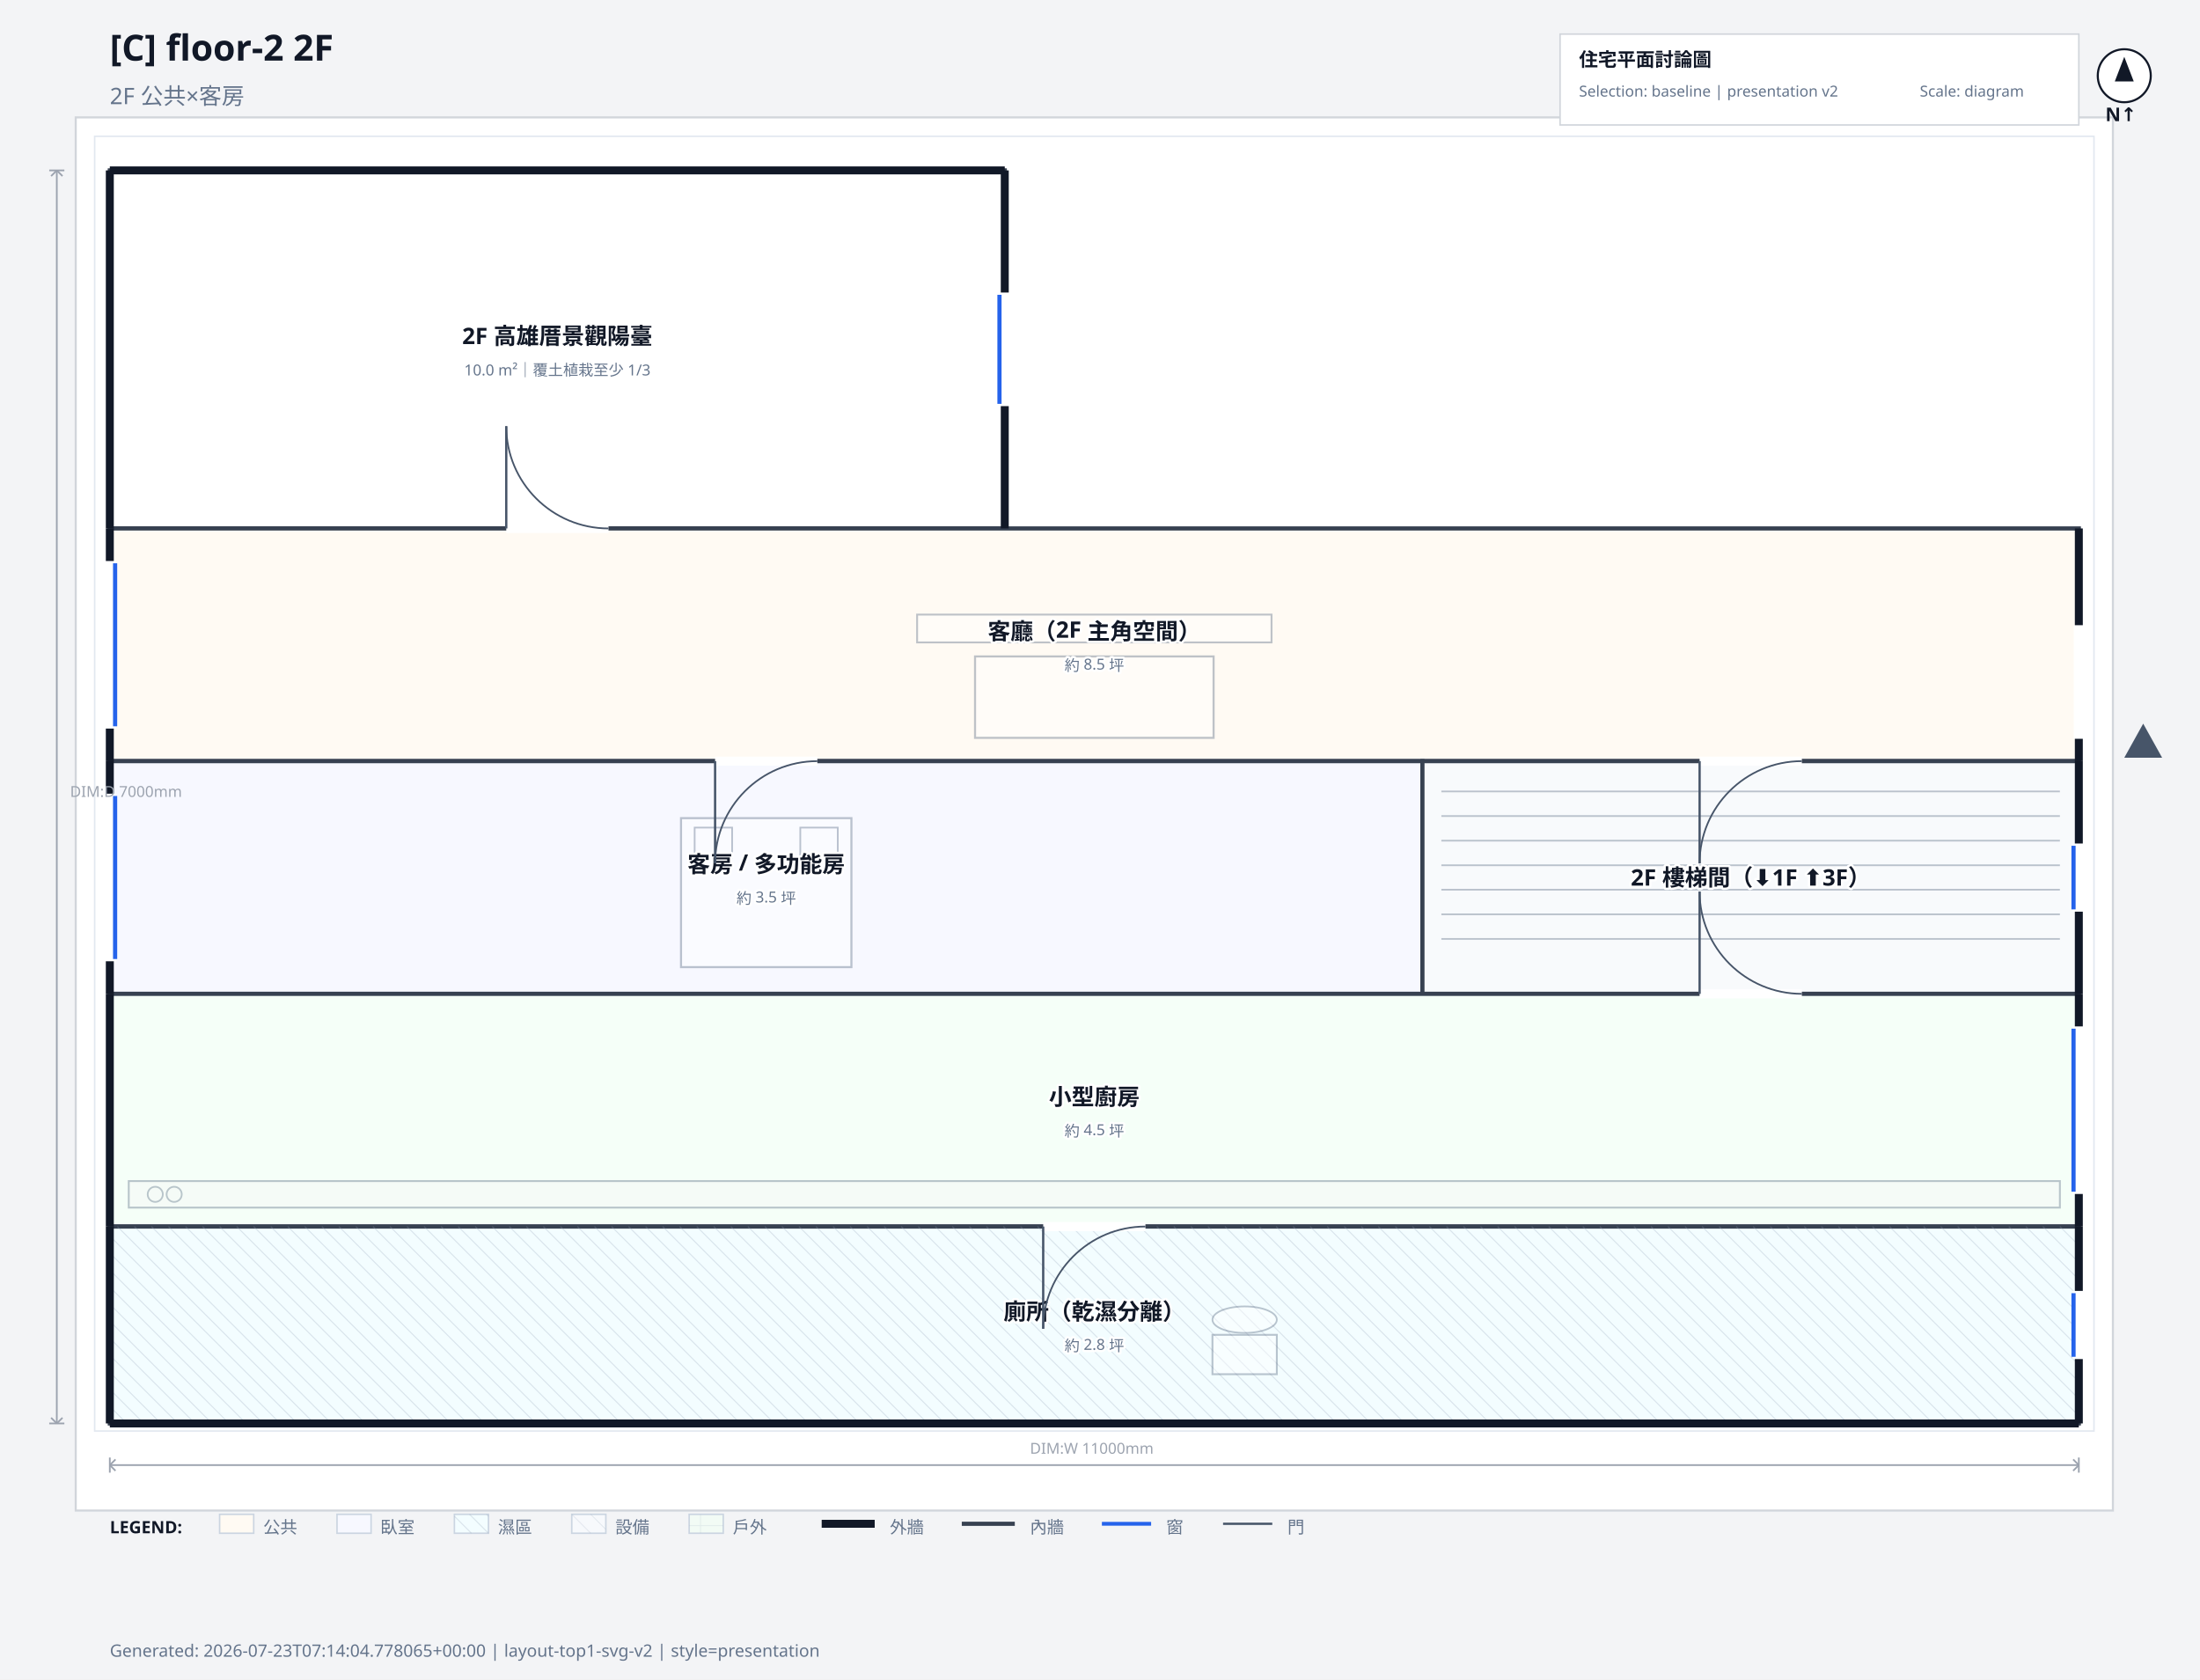
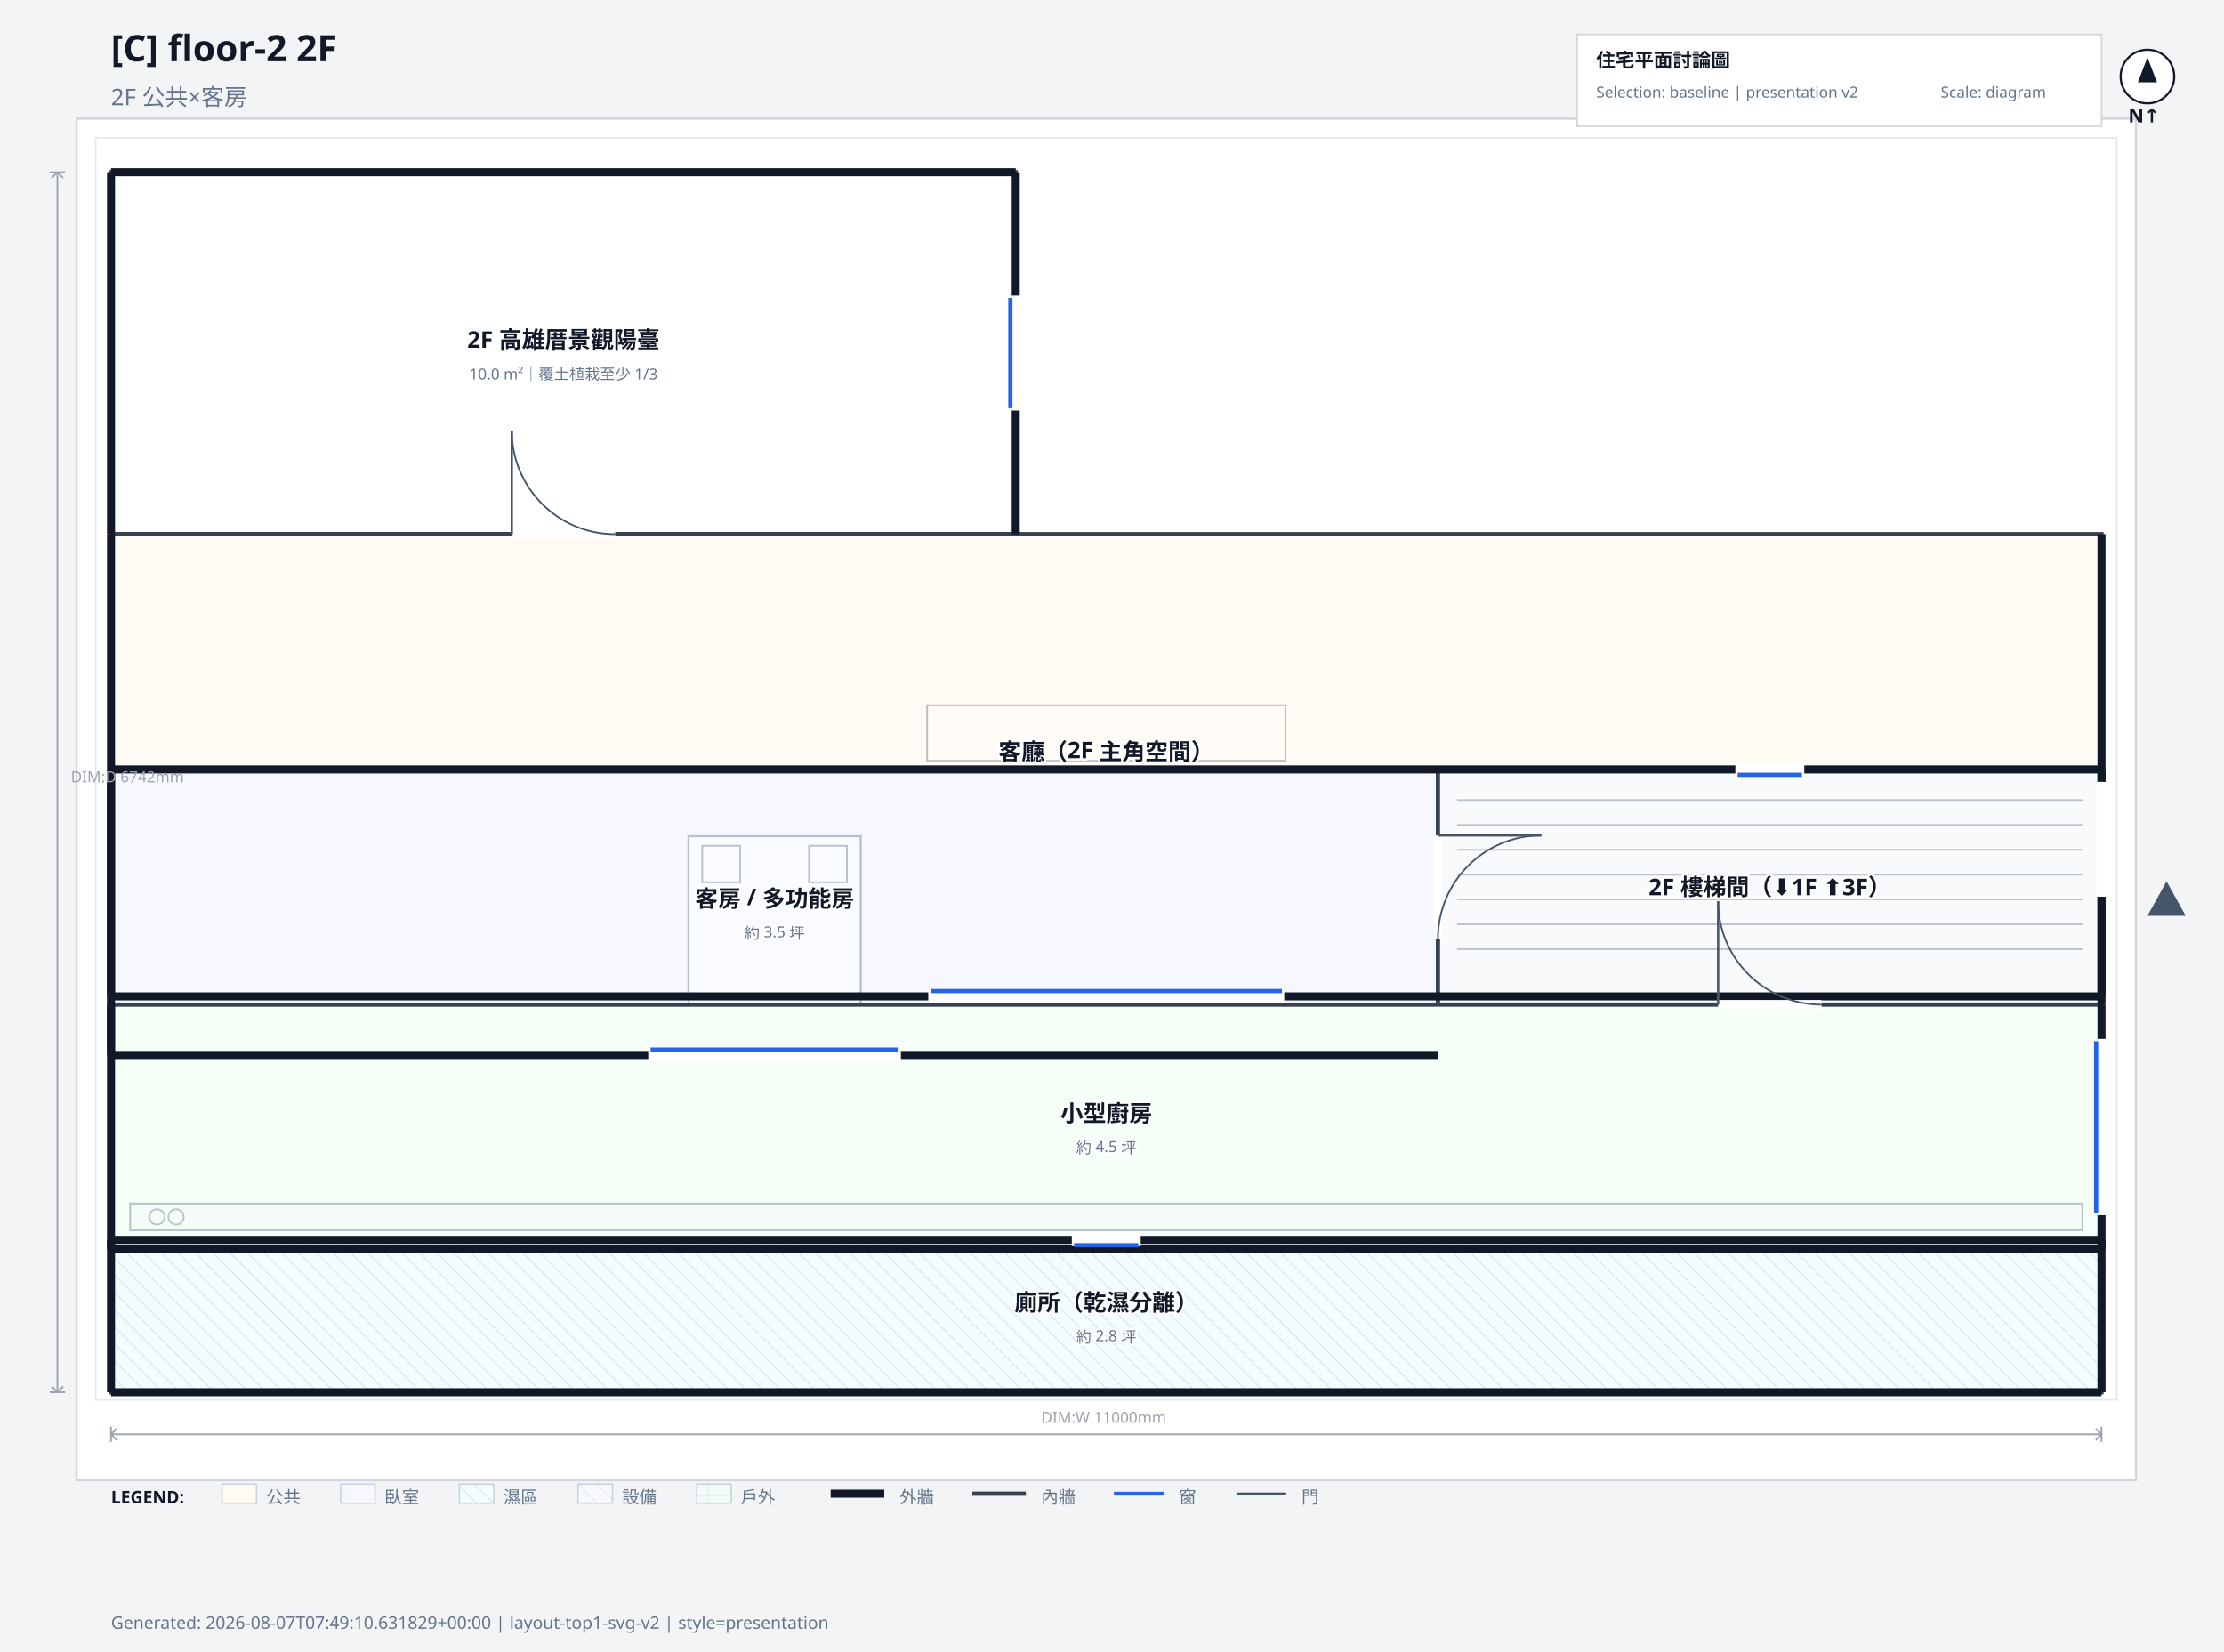
- <svg xmlns="http://www.w3.org/2000/svg" width="1162" height="887" viewBox="0 0 1162 887" role="img" aria-label="C floor-2">
-   <rect x="0" y="0" width="1162" height="887" fill="#f3f4f6" />
-   <rect x="40.0" y="62.0" width="1076.0" height="735.8" fill="#ffffff" stroke="#d1d5db" stroke-width="1.1" />
-   <rect x="50.0" y="72.0" width="1056.0" height="683.8" fill="none" stroke="#e2e8f0" stroke-width="0.8" />
+ <svg xmlns="http://www.w3.org/2000/svg" width="1162" height="863" viewBox="0 0 1162 863" role="img" aria-label="C floor-2">
+   <rect x="0" y="0" width="1162" height="863" fill="#f3f4f6" />
+   <rect x="40.0" y="62.0" width="1076.0" height="711.4" fill="#ffffff" stroke="#d1d5db" stroke-width="1.1" />
+   <rect x="50.0" y="72.0" width="1056.0" height="659.4" fill="none" stroke="#e2e8f0" stroke-width="0.8" />
  <text x="58.0" y="32.0" fill="#111827" font-size="19" font-family="Segoe UI, Microsoft JhengHei, sans-serif" font-weight="700">[C] floor-2 2F</text>
  <text x="58.0" y="55.0" fill="#64748b" font-size="12" font-family="Segoe UI, Microsoft JhengHei, sans-serif" font-weight="500">2F 公共×客房</text>
  <rect x="824.0" y="18.0" width="274.0" height="48" fill="#ffffff" stroke="#d1d5db" stroke-width="0.8" />
  <text x="834.0" y="35.0" fill="#111827" font-size="10" font-family="Segoe UI, Microsoft JhengHei, sans-serif" font-weight="700">住宅平面討論圖</text>
  <text x="834.0" y="51.0" fill="#64748b" font-size="8" font-family="Segoe UI, Microsoft JhengHei, sans-serif" font-weight="500">Selection: baseline | presentation v2</text>
  <text x="1014.0" y="51.0" fill="#64748b" font-size="8" font-family="Segoe UI, Microsoft JhengHei, sans-serif" font-weight="500">Scale: diagram</text>
  <rect x="58.0" y="90.0" width="472.7" height="189.1" fill="#ffffff" stroke="#374151" stroke-width="2.2" />
  <g opacity="0.42">
</g>
  <text x="294.4" y="177.5" fill="#111827" font-size="12" font-family="Segoe UI, Microsoft JhengHei, sans-serif" font-weight="700" text-anchor="middle" dominant-baseline="middle" paint-order="stroke" stroke="#ffffff" stroke-width="2.4" stroke-linejoin="round">2F 高雄厝景觀陽臺</text>
  <text x="294.4" y="195.5" fill="#64748b" font-size="8" font-family="Segoe UI, Microsoft JhengHei, sans-serif" font-weight="500" text-anchor="middle" dominant-baseline="middle" paint-order="stroke" stroke="#ffffff" stroke-width="2.4" stroke-linejoin="round">10.0 m²｜覆土植栽至少 1/3</text>
-   <rect x="58.0" y="279.1" width="1040.0" height="122.9" fill="#fffaf3" stroke="#374151" stroke-width="2.2" />
+   <rect x="58.0" y="279.1" width="1040.0" height="241.5" fill="#fffaf3" stroke="#374151" stroke-width="2.2" />
  <g opacity="0.42">
-     <rect x="515.0" y="346.7" width="126.0" height="43.0" fill="#ffffff" stroke="#64748b" stroke-width="1.1" />
-     <rect x="484.4" y="324.6" width="187.2" height="14.7" fill="#ffffff" stroke="#64748b" stroke-width="1.0" />
+     <rect x="515.0" y="411.9" width="126.0" height="54.0" fill="#ffffff" stroke="#64748b" stroke-width="1.1" />
+     <rect x="484.4" y="368.5" width="187.2" height="29.0" fill="#ffffff" stroke="#64748b" stroke-width="1.0" />
  </g>
-   <text x="578.0" y="333.5" fill="#111827" font-size="12" font-family="Segoe UI, Microsoft JhengHei, sans-serif" font-weight="700" text-anchor="middle" dominant-baseline="middle" paint-order="stroke" stroke="#ffffff" stroke-width="2.4" stroke-linejoin="round">客廳（2F 主角空間）</text>
-   <text x="578.0" y="351.5" fill="#64748b" font-size="8" font-family="Segoe UI, Microsoft JhengHei, sans-serif" font-weight="500" text-anchor="middle" dominant-baseline="middle" paint-order="stroke" stroke="#ffffff" stroke-width="2.4" stroke-linejoin="round">約 8.5 坪</text>
-   <rect x="58.0" y="402.0" width="693.3" height="122.9" fill="#f7f8ff" stroke="#374151" stroke-width="2.2" />
+   <text x="578.0" y="392.8" fill="#111827" font-size="12" font-family="Segoe UI, Microsoft JhengHei, sans-serif" font-weight="700" text-anchor="middle" dominant-baseline="middle" paint-order="stroke" stroke="#ffffff" stroke-width="2.4" stroke-linejoin="round">客廳（2F 主角空間）</text>
+   <text x="578.0" y="410.8" fill="#64748b" font-size="8" font-family="Segoe UI, Microsoft JhengHei, sans-serif" font-weight="500" text-anchor="middle" dominant-baseline="middle" paint-order="stroke" stroke="#ffffff" stroke-width="2.4" stroke-linejoin="round">約 8.5 坪</text>
+   <rect x="58.0" y="402.0" width="693.3" height="149.2" fill="#f7f8ff" stroke="#374151" stroke-width="2.2" />
  <g opacity="0.42">
-     <rect x="359.7" y="432.1" width="90.0" height="78.7" fill="#ffffff" stroke="#64748b" stroke-width="1.1" />
-     <rect x="366.9" y="437.1" width="19.8" height="15.7" fill="#ffffff" stroke="#64748b" stroke-width="0.9" />
-     <rect x="422.7" y="437.1" width="19.8" height="15.7" fill="#ffffff" stroke="#64748b" stroke-width="0.9" />
+     <rect x="359.7" y="436.9" width="90.0" height="95.5" fill="#ffffff" stroke="#64748b" stroke-width="1.1" />
+     <rect x="366.9" y="441.9" width="19.8" height="19.1" fill="#ffffff" stroke="#64748b" stroke-width="0.9" />
+     <rect x="422.7" y="441.9" width="19.8" height="19.1" fill="#ffffff" stroke="#64748b" stroke-width="0.9" />
  </g>
-   <text x="404.7" y="456.5" fill="#111827" font-size="12" font-family="Segoe UI, Microsoft JhengHei, sans-serif" font-weight="700" text-anchor="middle" dominant-baseline="middle" paint-order="stroke" stroke="#ffffff" stroke-width="2.4" stroke-linejoin="round">客房 / 多功能房</text>
-   <text x="404.7" y="474.5" fill="#64748b" font-size="8" font-family="Segoe UI, Microsoft JhengHei, sans-serif" font-weight="500" text-anchor="middle" dominant-baseline="middle" paint-order="stroke" stroke="#ffffff" stroke-width="2.4" stroke-linejoin="round">約 3.5 坪</text>
+   <text x="404.7" y="469.6" fill="#111827" font-size="12" font-family="Segoe UI, Microsoft JhengHei, sans-serif" font-weight="700" text-anchor="middle" dominant-baseline="middle" paint-order="stroke" stroke="#ffffff" stroke-width="2.4" stroke-linejoin="round">客房 / 多功能房</text>
+   <text x="404.7" y="487.6" fill="#64748b" font-size="8" font-family="Segoe UI, Microsoft JhengHei, sans-serif" font-weight="500" text-anchor="middle" dominant-baseline="middle" paint-order="stroke" stroke="#ffffff" stroke-width="2.4" stroke-linejoin="round">約 3.5 坪</text>
  <rect x="751.3" y="402.0" width="346.7" height="122.9" fill="#f8fafc" stroke="#374151" stroke-width="2.2" />
  <g opacity="0.42">
    <line x1="761.3" y1="418.0" x2="1088.0" y2="418.0" stroke="#64748b" stroke-width="0.9" />
    <line x1="761.3" y1="431.0" x2="1088.0" y2="431.0" stroke="#64748b" stroke-width="0.9" />
    <line x1="761.3" y1="444.0" x2="1088.0" y2="444.0" stroke="#64748b" stroke-width="0.9" />
    <line x1="761.3" y1="457.0" x2="1088.0" y2="457.0" stroke="#64748b" stroke-width="0.9" />
    <line x1="761.3" y1="469.9" x2="1088.0" y2="469.9" stroke="#64748b" stroke-width="0.9" />
    <line x1="761.3" y1="482.9" x2="1088.0" y2="482.9" stroke="#64748b" stroke-width="0.9" />
    <line x1="761.3" y1="495.9" x2="1088.0" y2="495.9" stroke="#64748b" stroke-width="0.9" />
  </g>
  <text x="924.7" y="463.5" fill="#111827" font-size="12" font-family="Segoe UI, Microsoft JhengHei, sans-serif" font-weight="700" text-anchor="middle" dominant-baseline="middle" paint-order="stroke" stroke="#ffffff" stroke-width="2.4" stroke-linejoin="round">2F 樓梯間（⬇️1F ⬆️3F）</text>
-   <rect x="58.0" y="524.9" width="1040.0" height="122.9" fill="#f5fff8" stroke="#374151" stroke-width="2.2" />
+   <rect x="58.0" y="524.9" width="1040.0" height="127.9" fill="#f5fff8" stroke="#374151" stroke-width="2.2" />
  <g opacity="0.42">
-     <rect x="68.0" y="623.8" width="1020.0" height="14.0" fill="#f6f6f6" stroke="#64748b" stroke-width="1.0" />
-     <circle cx="82.0" cy="630.8" r="4" fill="none" stroke="#64748b" stroke-width="0.9" />
-     <circle cx="92.0" cy="630.8" r="4" fill="none" stroke="#64748b" stroke-width="0.9" />
+     <rect x="68.0" y="628.8" width="1020.0" height="14.0" fill="#f6f6f6" stroke="#64748b" stroke-width="1.0" />
+     <circle cx="82.0" cy="635.8" r="4" fill="none" stroke="#64748b" stroke-width="0.9" />
+     <circle cx="92.0" cy="635.8" r="4" fill="none" stroke="#64748b" stroke-width="0.9" />
  </g>
-   <text x="578.0" y="579.4" fill="#111827" font-size="12" font-family="Segoe UI, Microsoft JhengHei, sans-serif" font-weight="700" text-anchor="middle" dominant-baseline="middle" paint-order="stroke" stroke="#ffffff" stroke-width="2.4" stroke-linejoin="round">小型廚房</text>
-   <text x="578.0" y="597.4" fill="#64748b" font-size="8" font-family="Segoe UI, Microsoft JhengHei, sans-serif" font-weight="500" text-anchor="middle" dominant-baseline="middle" paint-order="stroke" stroke="#ffffff" stroke-width="2.4" stroke-linejoin="round">約 4.5 坪</text>
-   <rect x="58.0" y="647.8" width="1040.0" height="104.0" fill="#f3fdff" stroke="#374151" stroke-width="2.2" />
-   <path data-hatch-kind="bath" d="M 58.0 742.8 L 67.0 751.8 M 58.0 733.8 L 76.0 751.8 M 58.0 724.8 L 85.0 751.8 M 58.0 715.8 L 94.0 751.8 M 58.0 706.8 L 103.0 751.8 M 58.0 697.8 L 112.0 751.8 M 58.0 688.8 L 121.0 751.8 M 58.0 679.8 L 130.0 751.8 M 58.0 670.8 L 139.0 751.8 M 58.0 661.8 L 148.0 751.8 M 58.0 652.8 L 157.0 751.8 M 62.0 647.8 L 166.0 751.8 M 71.0 647.8 L 175.0 751.8 M 80.0 647.8 L 184.0 751.8 M 89.0 647.8 L 193.0 751.8 M 98.0 647.8 L 202.0 751.8 M 107.0 647.8 L 211.0 751.8 M 116.0 647.8 L 220.0 751.8 M 125.0 647.8 L 229.0 751.8 M 134.0 647.8 L 238.0 751.8 M 143.0 647.8 L 247.0 751.8 M 152.0 647.8 L 256.0 751.8 M 161.0 647.8 L 265.0 751.8 M 170.0 647.8 L 274.0 751.8 M 179.0 647.8 L 283.0 751.8 M 188.0 647.8 L 292.0 751.8 M 197.0 647.8 L 301.0 751.8 M 206.0 647.8 L 310.0 751.8 M 215.0 647.8 L 319.0 751.8 M 224.0 647.8 L 328.0 751.8 M 233.0 647.8 L 337.0 751.8 M 242.0 647.8 L 346.0 751.8 M 251.0 647.8 L 355.0 751.8 M 260.0 647.8 L 364.0 751.8 M 269.0 647.8 L 373.0 751.8 M 278.0 647.8 L 382.0 751.8 M 287.0 647.8 L 391.0 751.8 M 296.0 647.8 L 400.0 751.8 M 305.0 647.8 L 409.0 751.8 M 314.0 647.8 L 418.0 751.8 M 323.0 647.8 L 427.0 751.8 M 332.0 647.8 L 436.0 751.8 M 341.0 647.8 L 445.0 751.8 M 350.0 647.8 L 454.0 751.8 M 359.0 647.8 L 463.0 751.8 M 368.0 647.8 L 472.0 751.8 M 377.0 647.8 L 481.0 751.8 M 386.0 647.8 L 490.0 751.8 M 395.0 647.8 L 499.0 751.8 M 404.0 647.8 L 508.0 751.8 M 413.0 647.8 L 517.0 751.8 M 422.0 647.8 L 526.0 751.8 M 431.0 647.8 L 535.0 751.8 M 440.0 647.8 L 544.0 751.8 M 449.0 647.8 L 553.0 751.8 M 458.0 647.8 L 562.0 751.8 M 467.0 647.8 L 571.0 751.8 M 476.0 647.8 L 580.0 751.8 M 485.0 647.8 L 589.0 751.8 M 494.0 647.8 L 598.0 751.8 M 503.0 647.8 L 607.0 751.8 M 512.0 647.8 L 616.0 751.8 M 521.0 647.8 L 625.0 751.8 M 530.0 647.8 L 634.0 751.8 M 539.0 647.8 L 643.0 751.8 M 548.0 647.8 L 652.0 751.8 M 557.0 647.8 L 661.0 751.8 M 566.0 647.8 L 670.0 751.8 M 575.0 647.8 L 679.0 751.8 M 584.0 647.8 L 688.0 751.8 M 593.0 647.8 L 697.0 751.8 M 602.0 647.8 L 706.0 751.8 M 611.0 647.8 L 715.0 751.8 M 620.0 647.8 L 724.0 751.8 M 629.0 647.8 L 733.0 751.8 M 638.0 647.8 L 742.0 751.8 M 647.0 647.8 L 751.0 751.8 M 656.0 647.8 L 760.0 751.8 M 665.0 647.8 L 769.0 751.8 M 674.0 647.8 L 778.0 751.8 M 683.0 647.8 L 787.0 751.8 M 692.0 647.8 L 796.0 751.8 M 701.0 647.8 L 805.0 751.8 M 710.0 647.8 L 814.0 751.8 M 719.0 647.8 L 823.0 751.8 M 728.0 647.8 L 832.0 751.8 M 737.0 647.8 L 841.0 751.8 M 746.0 647.8 L 850.0 751.8 M 755.0 647.8 L 859.0 751.8 M 764.0 647.8 L 868.0 751.8 M 773.0 647.8 L 877.0 751.8 M 782.0 647.8 L 886.0 751.8 M 791.0 647.8 L 895.0 751.8 M 800.0 647.8 L 904.0 751.8 M 809.0 647.8 L 913.0 751.8 M 818.0 647.8 L 922.0 751.8 M 827.0 647.8 L 931.0 751.8 M 836.0 647.8 L 940.0 751.8 M 845.0 647.8 L 949.0 751.8 M 854.0 647.8 L 958.0 751.8 M 863.0 647.8 L 967.0 751.8 M 872.0 647.8 L 976.0 751.8 M 881.0 647.8 L 985.0 751.8 M 890.0 647.8 L 994.0 751.8 M 899.0 647.8 L 1003.0 751.8 M 908.0 647.8 L 1012.0 751.8 M 917.0 647.8 L 1021.0 751.8 M 926.0 647.8 L 1030.0 751.8 M 935.0 647.8 L 1039.0 751.8 M 944.0 647.8 L 1048.0 751.8 M 953.0 647.8 L 1057.0 751.8 M 962.0 647.8 L 1066.0 751.8 M 971.0 647.8 L 1075.0 751.8 M 980.0 647.8 L 1084.0 751.8 M 989.0 647.8 L 1093.0 751.8 M 998.0 647.8 L 1098.0 747.8 M 1007.0 647.8 L 1098.0 738.8 M 1016.0 647.8 L 1098.0 729.8 M 1025.0 647.8 L 1098.0 720.8 M 1034.0 647.8 L 1098.0 711.8 M 1043.0 647.8 L 1098.0 702.8 M 1052.0 647.8 L 1098.0 693.8 M 1061.0 647.8 L 1098.0 684.8 M 1070.0 647.8 L 1098.0 675.8 M 1079.0 647.8 L 1098.0 666.8 M 1088.0 647.8 L 1098.0 657.8 M 1097.0 647.8 L 1098.0 648.8" fill="none" stroke="#94a3b8" stroke-width="0.55" opacity="0.28" pointer-events="none" />
-   <g opacity="0.42">
-     <rect x="640.4" y="705.0" width="34.0" height="20.8" fill="#ffffff" stroke="#64748b" stroke-width="1.0" />
-     <ellipse cx="657.4" cy="697.0" rx="17.0" ry="7" fill="#ffffff" stroke="#64748b" stroke-width="0.9" />
-   </g>
-   <text x="578.0" y="692.8" fill="#111827" font-size="12" font-family="Segoe UI, Microsoft JhengHei, sans-serif" font-weight="700" text-anchor="middle" dominant-baseline="middle" paint-order="stroke" stroke="#ffffff" stroke-width="2.4" stroke-linejoin="round">廁所（乾濕分離）</text>
-   <text x="578.0" y="710.8" fill="#64748b" font-size="8" font-family="Segoe UI, Microsoft JhengHei, sans-serif" font-weight="500" text-anchor="middle" dominant-baseline="middle" paint-order="stroke" stroke="#ffffff" stroke-width="2.4" stroke-linejoin="round">約 2.8 坪</text>
+   <text x="578.0" y="581.8" fill="#111827" font-size="12" font-family="Segoe UI, Microsoft JhengHei, sans-serif" font-weight="700" text-anchor="middle" dominant-baseline="middle" paint-order="stroke" stroke="#ffffff" stroke-width="2.4" stroke-linejoin="round">小型廚房</text>
+   <text x="578.0" y="599.8" fill="#64748b" font-size="8" font-family="Segoe UI, Microsoft JhengHei, sans-serif" font-weight="500" text-anchor="middle" dominant-baseline="middle" paint-order="stroke" stroke="#ffffff" stroke-width="2.4" stroke-linejoin="round">約 4.5 坪</text>
+   <rect x="58.0" y="647.8" width="1040.0" height="79.6" fill="#f3fdff" stroke="#374151" stroke-width="2.2" />
+   <path data-hatch-kind="bath" d="M 58.0 718.4 L 67.0 727.4 M 58.0 709.4 L 76.0 727.4 M 58.0 700.4 L 85.0 727.4 M 58.0 691.4 L 94.0 727.4 M 58.0 682.4 L 103.0 727.4 M 58.0 673.4 L 112.0 727.4 M 58.0 664.4 L 121.0 727.4 M 58.0 655.4 L 130.0 727.4 M 59.4 647.8 L 139.0 727.4 M 68.4 647.8 L 148.0 727.4 M 77.4 647.8 L 157.0 727.4 M 86.4 647.8 L 166.0 727.4 M 95.4 647.8 L 175.0 727.4 M 104.4 647.8 L 184.0 727.4 M 113.4 647.8 L 193.0 727.4 M 122.4 647.8 L 202.0 727.4 M 131.4 647.8 L 211.0 727.4 M 140.4 647.8 L 220.0 727.4 M 149.4 647.8 L 229.0 727.4 M 158.4 647.8 L 238.0 727.4 M 167.4 647.8 L 247.0 727.4 M 176.4 647.8 L 256.0 727.4 M 185.4 647.8 L 265.0 727.4 M 194.4 647.8 L 274.0 727.4 M 203.4 647.8 L 283.0 727.4 M 212.4 647.8 L 292.0 727.4 M 221.4 647.8 L 301.0 727.4 M 230.4 647.8 L 310.0 727.4 M 239.4 647.8 L 319.0 727.4 M 248.4 647.8 L 328.0 727.4 M 257.4 647.8 L 337.0 727.4 M 266.4 647.8 L 346.0 727.4 M 275.4 647.8 L 355.0 727.4 M 284.4 647.8 L 364.0 727.4 M 293.4 647.8 L 373.0 727.4 M 302.4 647.8 L 382.0 727.4 M 311.4 647.8 L 391.0 727.4 M 320.4 647.8 L 400.0 727.4 M 329.4 647.8 L 409.0 727.4 M 338.4 647.8 L 418.0 727.4 M 347.4 647.8 L 427.0 727.4 M 356.4 647.8 L 436.0 727.4 M 365.4 647.8 L 445.0 727.4 M 374.4 647.8 L 454.0 727.4 M 383.4 647.8 L 463.0 727.4 M 392.4 647.8 L 472.0 727.4 M 401.4 647.8 L 481.0 727.4 M 410.4 647.8 L 490.0 727.4 M 419.4 647.8 L 499.0 727.4 M 428.4 647.8 L 508.0 727.4 M 437.4 647.8 L 517.0 727.4 M 446.4 647.8 L 526.0 727.4 M 455.4 647.8 L 535.0 727.4 M 464.4 647.8 L 544.0 727.4 M 473.4 647.8 L 553.0 727.4 M 482.4 647.8 L 562.0 727.4 M 491.4 647.8 L 571.0 727.4 M 500.4 647.8 L 580.0 727.4 M 509.4 647.8 L 589.0 727.4 M 518.4 647.8 L 598.0 727.4 M 527.4 647.8 L 607.0 727.4 M 536.4 647.8 L 616.0 727.4 M 545.4 647.8 L 625.0 727.4 M 554.4 647.8 L 634.0 727.4 M 563.4 647.8 L 643.0 727.4 M 572.4 647.8 L 652.0 727.4 M 581.4 647.8 L 661.0 727.4 M 590.4 647.8 L 670.0 727.4 M 599.4 647.8 L 679.0 727.4 M 608.4 647.8 L 688.0 727.4 M 617.4 647.8 L 697.0 727.4 M 626.4 647.8 L 706.0 727.4 M 635.4 647.8 L 715.0 727.4 M 644.4 647.8 L 724.0 727.4 M 653.4 647.8 L 733.0 727.4 M 662.4 647.8 L 742.0 727.4 M 671.4 647.8 L 751.0 727.4 M 680.4 647.8 L 760.0 727.4 M 689.4 647.8 L 769.0 727.4 M 698.4 647.8 L 778.0 727.4 M 707.4 647.8 L 787.0 727.4 M 716.4 647.8 L 796.0 727.4 M 725.4 647.8 L 805.0 727.4 M 734.4 647.8 L 814.0 727.4 M 743.4 647.8 L 823.0 727.4 M 752.4 647.8 L 832.0 727.4 M 761.4 647.8 L 841.0 727.4 M 770.4 647.8 L 850.0 727.4 M 779.4 647.8 L 859.0 727.4 M 788.4 647.8 L 868.0 727.4 M 797.4 647.8 L 877.0 727.4 M 806.4 647.8 L 886.0 727.4 M 815.4 647.8 L 895.0 727.4 M 824.4 647.8 L 904.0 727.4 M 833.4 647.8 L 913.0 727.4 M 842.4 647.8 L 922.0 727.4 M 851.4 647.8 L 931.0 727.4 M 860.4 647.8 L 940.0 727.4 M 869.4 647.8 L 949.0 727.4 M 878.4 647.8 L 958.0 727.4 M 887.4 647.8 L 967.0 727.4 M 896.4 647.8 L 976.0 727.4 M 905.4 647.8 L 985.0 727.4 M 914.4 647.8 L 994.0 727.4 M 923.4 647.8 L 1003.0 727.4 M 932.4 647.8 L 1012.0 727.4 M 941.4 647.8 L 1021.0 727.4 M 950.4 647.8 L 1030.0 727.4 M 959.4 647.8 L 1039.0 727.4 M 968.4 647.8 L 1048.0 727.4 M 977.4 647.8 L 1057.0 727.4 M 986.4 647.8 L 1066.0 727.4 M 995.4 647.8 L 1075.0 727.4 M 1004.4 647.8 L 1084.0 727.4 M 1013.4 647.8 L 1093.0 727.4 M 1022.4 647.8 L 1098.0 723.4 M 1031.4 647.8 L 1098.0 714.4 M 1040.4 647.8 L 1098.0 705.4 M 1049.4 647.8 L 1098.0 696.4 M 1058.4 647.8 L 1098.0 687.4 M 1067.4 647.8 L 1098.0 678.4 M 1076.4 647.8 L 1098.0 669.4 M 1085.4 647.8 L 1098.0 660.4 M 1094.4 647.8 L 1098.0 651.4" fill="none" stroke="#94a3b8" stroke-width="0.55" opacity="0.28" pointer-events="none" />
+   <text x="578.0" y="680.6" fill="#111827" font-size="12" font-family="Segoe UI, Microsoft JhengHei, sans-serif" font-weight="700" text-anchor="middle" dominant-baseline="middle" paint-order="stroke" stroke="#ffffff" stroke-width="2.4" stroke-linejoin="round">廁所（乾濕分離）</text>
+   <text x="578.0" y="698.6" fill="#64748b" font-size="8" font-family="Segoe UI, Microsoft JhengHei, sans-serif" font-weight="500" text-anchor="middle" dominant-baseline="middle" paint-order="stroke" stroke="#ffffff" stroke-width="2.4" stroke-linejoin="round">約 2.8 坪</text>
  <line x1="58.0" y1="90.0" x2="530.7" y2="90.0" stroke="#111827" stroke-width="4.2" />
  <line x1="530.7" y1="90.0" x2="530.7" y2="279.1" stroke="#111827" stroke-width="4.2" />
  <line x1="58.0" y1="90.0" x2="58.0" y2="279.1" stroke="#111827" stroke-width="4.2" />
-   <line x1="1098.0" y1="279.1" x2="1098.0" y2="402.0" stroke="#111827" stroke-width="4.2" />
-   <line x1="58.0" y1="279.1" x2="58.0" y2="402.0" stroke="#111827" stroke-width="4.2" />
-   <line x1="58.0" y1="402.0" x2="58.0" y2="524.9" stroke="#111827" stroke-width="4.2" />
+   <line x1="1098.0" y1="279.1" x2="1098.0" y2="520.6" stroke="#111827" stroke-width="4.2" />
+   <line x1="58.0" y1="520.6" x2="1098.0" y2="520.6" stroke="#111827" stroke-width="4.2" />
+   <line x1="58.0" y1="279.1" x2="58.0" y2="520.6" stroke="#111827" stroke-width="4.2" />
+   <line x1="58.0" y1="402.0" x2="751.3" y2="402.0" stroke="#111827" stroke-width="4.2" />
+   <line x1="58.0" y1="551.2" x2="751.3" y2="551.2" stroke="#111827" stroke-width="4.2" />
+   <line x1="58.0" y1="402.0" x2="58.0" y2="551.2" stroke="#111827" stroke-width="4.2" />
+   <line x1="751.3" y1="402.0" x2="1098.0" y2="402.0" stroke="#111827" stroke-width="4.2" />
  <line x1="1098.0" y1="402.0" x2="1098.0" y2="524.9" stroke="#111827" stroke-width="4.2" />
-   <line x1="1098.0" y1="524.9" x2="1098.0" y2="647.8" stroke="#111827" stroke-width="4.2" />
-   <line x1="58.0" y1="524.9" x2="58.0" y2="647.8" stroke="#111827" stroke-width="4.2" />
-   <line x1="1098.0" y1="647.8" x2="1098.0" y2="751.8" stroke="#111827" stroke-width="4.2" />
-   <line x1="58.0" y1="751.8" x2="1098.0" y2="751.8" stroke="#111827" stroke-width="4.2" />
-   <line x1="58.0" y1="647.8" x2="58.0" y2="751.8" stroke="#111827" stroke-width="4.2" />
+   <line x1="1098.0" y1="524.9" x2="1098.0" y2="652.8" stroke="#111827" stroke-width="4.2" />
+   <line x1="58.0" y1="652.8" x2="1098.0" y2="652.8" stroke="#111827" stroke-width="4.2" />
+   <line x1="58.0" y1="524.9" x2="58.0" y2="652.8" stroke="#111827" stroke-width="4.2" />
+   <line x1="58.0" y1="647.8" x2="1098.0" y2="647.8" stroke="#111827" stroke-width="4.2" />
+   <line x1="1098.0" y1="647.8" x2="1098.0" y2="727.4" stroke="#111827" stroke-width="4.2" />
+   <line x1="58.0" y1="727.4" x2="1098.0" y2="727.4" stroke="#111827" stroke-width="4.2" />
+   <line x1="58.0" y1="647.8" x2="58.0" y2="727.4" stroke="#111827" stroke-width="4.2" />
  <g data-marker="window">
    <line x1="530.7" y1="154.5" x2="530.7" y2="214.5" stroke="#ffffff" stroke-width="6.6" />
    <line x1="527.9" y1="155.7" x2="527.9" y2="213.3" stroke="#2563eb" stroke-width="2.2" />
  </g>
  <g data-marker="window">
-     <line x1="58.0" y1="296.3" x2="58.0" y2="384.8" stroke="#ffffff" stroke-width="6.6" />
-     <line x1="60.8" y1="297.5" x2="60.8" y2="383.6" stroke="#2563eb" stroke-width="2.2" />
+     <line x1="485.0" y1="520.6" x2="671.0" y2="520.6" stroke="#ffffff" stroke-width="6.6" />
+     <line x1="486.2" y1="517.8" x2="669.8" y2="517.8" stroke="#2563eb" stroke-width="2.2" />
  </g>
  <g data-marker="window">
-     <line x1="58.0" y1="419.2" x2="58.0" y2="507.7" stroke="#ffffff" stroke-width="6.6" />
-     <line x1="60.8" y1="420.4" x2="60.8" y2="506.5" stroke="#2563eb" stroke-width="2.2" />
+     <line x1="338.7" y1="551.2" x2="470.7" y2="551.2" stroke="#ffffff" stroke-width="6.6" />
+     <line x1="339.9" y1="548.4" x2="469.5" y2="548.4" stroke="#2563eb" stroke-width="2.2" />
  </g>
  <g data-marker="window">
-     <line x1="1098.0" y1="445.5" x2="1098.0" y2="481.5" stroke="#ffffff" stroke-width="6.6" />
-     <line x1="1095.2" y1="446.7" x2="1095.2" y2="480.3" stroke="#2563eb" stroke-width="2.2" />
+     <line x1="906.7" y1="402.0" x2="942.7" y2="402.0" stroke="#ffffff" stroke-width="6.6" />
+     <line x1="907.9" y1="404.8" x2="941.5" y2="404.8" stroke="#2563eb" stroke-width="2.2" />
  </g>
  <g data-marker="window">
-     <line x1="1098.0" y1="542.1" x2="1098.0" y2="630.6" stroke="#ffffff" stroke-width="6.6" />
-     <line x1="1095.2" y1="543.3" x2="1095.2" y2="629.4" stroke="#2563eb" stroke-width="2.2" />
+     <line x1="1098.0" y1="542.8" x2="1098.0" y2="634.9" stroke="#ffffff" stroke-width="6.6" />
+     <line x1="1095.2" y1="544.0" x2="1095.2" y2="633.7" stroke="#2563eb" stroke-width="2.2" />
  </g>
  <g data-marker="window">
-     <line x1="1098.0" y1="681.8" x2="1098.0" y2="717.8" stroke="#ffffff" stroke-width="6.6" />
-     <line x1="1095.2" y1="683.0" x2="1095.2" y2="716.6" stroke="#2563eb" stroke-width="2.2" />
-   </g>
-   <g data-marker="door">
-     <line x1="897.7" y1="402.0" x2="951.7" y2="402.0" stroke="#ffffff" stroke-width="4.8" />
-     <line x1="897.7" y1="402.0" x2="897.7" y2="456.0" stroke="#475569" stroke-width="1.2" />
-     <path d="M 951.7 402.0 A 54.0 54.0 0 0 0 897.7 456.0" fill="none" stroke="#475569" stroke-width="0.9" />
+     <line x1="560.0" y1="647.8" x2="596.0" y2="647.8" stroke="#ffffff" stroke-width="6.6" />
+     <line x1="561.2" y1="650.6" x2="594.8" y2="650.6" stroke="#2563eb" stroke-width="2.2" />
  </g>
  <g data-marker="door">
    <line x1="267.4" y1="279.1" x2="321.4" y2="279.1" stroke="#ffffff" stroke-width="4.8" />
    <line x1="267.4" y1="279.1" x2="267.4" y2="225.1" stroke="#475569" stroke-width="1.2" />
    <path d="M 321.4 279.1 A 54.0 54.0 0 0 1 267.4 225.1" fill="none" stroke="#475569" stroke-width="0.9" />
  </g>
  <g data-marker="door">
-     <line x1="377.7" y1="402.0" x2="431.7" y2="402.0" stroke="#ffffff" stroke-width="4.8" />
-     <line x1="377.7" y1="402.0" x2="377.7" y2="456.0" stroke="#475569" stroke-width="1.2" />
-     <path d="M 431.7 402.0 A 54.0 54.0 0 0 0 377.7 456.0" fill="none" stroke="#475569" stroke-width="0.9" />
+     <line x1="751.3" y1="436.5" x2="751.3" y2="490.5" stroke="#ffffff" stroke-width="4.8" />
+     <line x1="751.3" y1="436.5" x2="805.3" y2="436.5" stroke="#475569" stroke-width="1.2" />
+     <path d="M 751.3 490.5 A 54.0 54.0 0 0 1 805.3 436.5" fill="none" stroke="#475569" stroke-width="0.9" />
  </g>
  <g data-marker="door">
    <line x1="897.7" y1="524.9" x2="951.7" y2="524.9" stroke="#ffffff" stroke-width="4.8" />
    <line x1="897.7" y1="524.9" x2="897.7" y2="470.9" stroke="#475569" stroke-width="1.2" />
    <path d="M 951.7 524.9 A 54.0 54.0 0 0 1 897.7 470.9" fill="none" stroke="#475569" stroke-width="0.9" />
  </g>
-   <g data-marker="door">
-     <line x1="551.0" y1="647.8" x2="605.0" y2="647.8" stroke="#ffffff" stroke-width="4.8" />
-     <line x1="551.0" y1="647.8" x2="551.0" y2="701.8" stroke="#475569" stroke-width="1.2" />
-     <path d="M 605.0 647.8 A 54.0 54.0 0 0 0 551.0 701.8" fill="none" stroke="#475569" stroke-width="0.9" />
+   <g data-marker="entrance">
+     <line x1="1098.0" y1="408.5" x2="1098.0" y2="468.5" stroke="#ffffff" stroke-width="5.4" />
+     <polygon points="1122.0,478.5 1142.0,478.5 1132.0,460.5" fill="#475569" />
  </g>
-   <g data-marker="entrance">
-     <line x1="1098.0" y1="330.2" x2="1098.0" y2="390.2" stroke="#ffffff" stroke-width="5.4" />
-     <polygon points="1122.0,400.2 1142.0,400.2 1132.0,382.2" fill="#475569" />
-   </g>
-   <line x1="58.0" y1="773.8" x2="1098.0" y2="773.8" stroke="#9ca3af" stroke-width="0.9" />
-   <line x1="58.0" y1="769.8" x2="58.0" y2="777.8" stroke="#9ca3af" stroke-width="0.9" />
-   <line x1="1098.0" y1="769.8" x2="1098.0" y2="777.8" stroke="#9ca3af" stroke-width="0.9" />
-   <line x1="61.0" y1="770.8" x2="58.0" y2="773.8" stroke="#9ca3af" stroke-width="0.9" />
-   <line x1="61.0" y1="776.8" x2="58.0" y2="773.8" stroke="#9ca3af" stroke-width="0.9" />
-   <line x1="1095.0" y1="770.8" x2="1098.0" y2="773.8" stroke="#9ca3af" stroke-width="0.9" />
-   <line x1="1095.0" y1="776.8" x2="1098.0" y2="773.8" stroke="#9ca3af" stroke-width="0.9" />
-   <text x="544.0" y="767.8" fill="#9ca3af" font-size="8" font-family="Segoe UI, Microsoft JhengHei, sans-serif" font-weight="500">DIM:W 11000mm</text>
-   <line x1="30.0" y1="90.0" x2="30.0" y2="751.8" stroke="#9ca3af" stroke-width="0.9" />
+   <line x1="58.0" y1="749.4" x2="1098.0" y2="749.4" stroke="#9ca3af" stroke-width="0.9" />
+   <line x1="58.0" y1="745.4" x2="58.0" y2="753.4" stroke="#9ca3af" stroke-width="0.9" />
+   <line x1="1098.0" y1="745.4" x2="1098.0" y2="753.4" stroke="#9ca3af" stroke-width="0.9" />
+   <line x1="61.0" y1="746.4" x2="58.0" y2="749.4" stroke="#9ca3af" stroke-width="0.9" />
+   <line x1="61.0" y1="752.4" x2="58.0" y2="749.4" stroke="#9ca3af" stroke-width="0.9" />
+   <line x1="1095.0" y1="746.4" x2="1098.0" y2="749.4" stroke="#9ca3af" stroke-width="0.9" />
+   <line x1="1095.0" y1="752.4" x2="1098.0" y2="749.4" stroke="#9ca3af" stroke-width="0.9" />
+   <text x="544.0" y="743.4" fill="#9ca3af" font-size="8" font-family="Segoe UI, Microsoft JhengHei, sans-serif" font-weight="500">DIM:W 11000mm</text>
+   <line x1="30.0" y1="90.0" x2="30.0" y2="727.4" stroke="#9ca3af" stroke-width="0.9" />
  <line x1="26.0" y1="90.0" x2="34.0" y2="90.0" stroke="#9ca3af" stroke-width="0.9" />
-   <line x1="26.0" y1="751.8" x2="34.0" y2="751.8" stroke="#9ca3af" stroke-width="0.9" />
+   <line x1="26.0" y1="727.4" x2="34.0" y2="727.4" stroke="#9ca3af" stroke-width="0.9" />
  <line x1="27.0" y1="93.0" x2="30.0" y2="90.0" stroke="#9ca3af" stroke-width="0.9" />
  <line x1="33.0" y1="93.0" x2="30.0" y2="90.0" stroke="#9ca3af" stroke-width="0.9" />
-   <line x1="27.0" y1="748.8" x2="30.0" y2="751.8" stroke="#9ca3af" stroke-width="0.9" />
-   <line x1="33.0" y1="748.8" x2="30.0" y2="751.8" stroke="#9ca3af" stroke-width="0.9" />
-   <text x="37.0" y="420.9" fill="#9ca3af" font-size="8" font-family="Segoe UI, Microsoft JhengHei, sans-serif" font-weight="500">DIM:D 7000mm</text>
+   <line x1="27.0" y1="724.4" x2="30.0" y2="727.4" stroke="#9ca3af" stroke-width="0.9" />
+   <line x1="33.0" y1="724.4" x2="30.0" y2="727.4" stroke="#9ca3af" stroke-width="0.9" />
+   <text x="37.0" y="408.7" fill="#9ca3af" font-size="8" font-family="Segoe UI, Microsoft JhengHei, sans-serif" font-weight="500">DIM:D 6742mm</text>
  <circle cx="1122.0" cy="40.0" r="14.0" fill="#ffffff" stroke="#111827" stroke-width="1.1" />
  <polygon points="1122.0,30.0 1117.0,43.0 1127.0,43.0" fill="#111827" />
  <text x="1112.0" y="64.0" fill="#111827" font-size="10" font-family="Segoe UI, Microsoft JhengHei, sans-serif" font-weight="700">N↑</text>
-   <text x="58.0" y="809.8" fill="#111827" font-size="9" font-family="Segoe UI, Microsoft JhengHei, sans-serif" font-weight="700">LEGEND:</text>
-   <rect x="116.0" y="799.8" width="18" height="10" fill="#fffaf3" stroke="#cbd5e1" stroke-width="0.8" />
-   <text x="139.0" y="809.8" fill="#64748b" font-size="9" font-family="Segoe UI, Microsoft JhengHei, sans-serif" font-weight="500">公共</text>
-   <rect x="178.0" y="799.8" width="18" height="10" fill="#f7f8ff" stroke="#cbd5e1" stroke-width="0.8" />
-   <text x="201.0" y="809.8" fill="#64748b" font-size="9" font-family="Segoe UI, Microsoft JhengHei, sans-serif" font-weight="500">臥室</text>
-   <rect x="240.0" y="799.8" width="18" height="10" fill="#f3fdff" stroke="#cbd5e1" stroke-width="0.8" />
-   <path data-hatch-kind="bath" d="M 240.0 800.8 L 249.0 809.8 M 248.0 799.8 L 258.0 809.8 M 257.0 799.8 L 258.0 800.8" fill="none" stroke="#94a3b8" stroke-width="0.55" opacity="0.28" pointer-events="none" />
-   <text x="263.0" y="809.8" fill="#64748b" font-size="9" font-family="Segoe UI, Microsoft JhengHei, sans-serif" font-weight="500">濕區</text>
-   <rect x="302.0" y="799.8" width="18" height="10" fill="#f7f9fc" stroke="#cbd5e1" stroke-width="0.8" />
-   <path data-hatch-kind="service" d="M 302.0 799.8 L 312.0 809.8 M 312.0 799.8 L 320.0 807.8" fill="none" stroke="#94a3b8" stroke-width="0.50" opacity="0.20" pointer-events="none" />
-   <text x="325.0" y="809.8" fill="#64748b" font-size="9" font-family="Segoe UI, Microsoft JhengHei, sans-serif" font-weight="500">設備</text>
-   <rect x="364.0" y="799.8" width="18" height="10" fill="#f2fbf5" stroke="#cbd5e1" stroke-width="0.8" />
-   <path data-hatch-kind="outdoor" d="M 370.0 799.8 V 809.8 M 364.0 805.8 H 382.0" fill="none" stroke="#94a3b8" stroke-width="0.45" opacity="0.18" pointer-events="none" />
-   <text x="387.0" y="809.8" fill="#64748b" font-size="9" font-family="Segoe UI, Microsoft JhengHei, sans-serif" font-weight="500">戶外</text>
-   <line x1="434.0" y1="804.8" x2="462.0" y2="804.8" stroke="#111827" stroke-width="4.2" />
-   <text x="470.0" y="809.8" fill="#64748b" font-size="9" font-family="Segoe UI, Microsoft JhengHei, sans-serif" font-weight="500">外牆</text>
-   <line x1="508.0" y1="804.8" x2="536.0" y2="804.8" stroke="#374151" stroke-width="2.2" />
-   <text x="544.0" y="809.8" fill="#64748b" font-size="9" font-family="Segoe UI, Microsoft JhengHei, sans-serif" font-weight="500">內牆</text>
-   <line x1="582.0" y1="804.8" x2="608.0" y2="804.8" stroke="#2563eb" stroke-width="2.0" />
-   <text x="616.0" y="809.8" fill="#64748b" font-size="9" font-family="Segoe UI, Microsoft JhengHei, sans-serif" font-weight="500">窗</text>
-   <line x1="646.0" y1="804.8" x2="672.0" y2="804.8" stroke="#475569" stroke-width="1.2" />
-   <text x="680.0" y="809.8" fill="#64748b" font-size="9" font-family="Segoe UI, Microsoft JhengHei, sans-serif" font-weight="500">門</text>
-   <text x="58.0" y="875.0" fill="#64748b" font-size="9" font-family="Segoe UI, Microsoft JhengHei, sans-serif" font-weight="400">Generated: 2026-07-23T07:14:04.778065+00:00 | layout-top1-svg-v2 | style=presentation</text>
+   <text x="58.0" y="785.4" fill="#111827" font-size="9" font-family="Segoe UI, Microsoft JhengHei, sans-serif" font-weight="700">LEGEND:</text>
+   <rect x="116.0" y="775.4" width="18" height="10" fill="#fffaf3" stroke="#cbd5e1" stroke-width="0.8" />
+   <text x="139.0" y="785.4" fill="#64748b" font-size="9" font-family="Segoe UI, Microsoft JhengHei, sans-serif" font-weight="500">公共</text>
+   <rect x="178.0" y="775.4" width="18" height="10" fill="#f7f8ff" stroke="#cbd5e1" stroke-width="0.8" />
+   <text x="201.0" y="785.4" fill="#64748b" font-size="9" font-family="Segoe UI, Microsoft JhengHei, sans-serif" font-weight="500">臥室</text>
+   <rect x="240.0" y="775.4" width="18" height="10" fill="#f3fdff" stroke="#cbd5e1" stroke-width="0.8" />
+   <path data-hatch-kind="bath" d="M 240.0 776.4 L 249.0 785.4 M 248.0 775.4 L 258.0 785.4 M 257.0 775.4 L 258.0 776.4" fill="none" stroke="#94a3b8" stroke-width="0.55" opacity="0.28" pointer-events="none" />
+   <text x="263.0" y="785.4" fill="#64748b" font-size="9" font-family="Segoe UI, Microsoft JhengHei, sans-serif" font-weight="500">濕區</text>
+   <rect x="302.0" y="775.4" width="18" height="10" fill="#f7f9fc" stroke="#cbd5e1" stroke-width="0.8" />
+   <path data-hatch-kind="service" d="M 302.0 775.4 L 312.0 785.4 M 312.0 775.4 L 320.0 783.4" fill="none" stroke="#94a3b8" stroke-width="0.50" opacity="0.20" pointer-events="none" />
+   <text x="325.0" y="785.4" fill="#64748b" font-size="9" font-family="Segoe UI, Microsoft JhengHei, sans-serif" font-weight="500">設備</text>
+   <rect x="364.0" y="775.4" width="18" height="10" fill="#f2fbf5" stroke="#cbd5e1" stroke-width="0.8" />
+   <path data-hatch-kind="outdoor" d="M 370.0 775.4 V 785.4 M 364.0 781.4 H 382.0" fill="none" stroke="#94a3b8" stroke-width="0.45" opacity="0.18" pointer-events="none" />
+   <text x="387.0" y="785.4" fill="#64748b" font-size="9" font-family="Segoe UI, Microsoft JhengHei, sans-serif" font-weight="500">戶外</text>
+   <line x1="434.0" y1="780.4" x2="462.0" y2="780.4" stroke="#111827" stroke-width="4.2" />
+   <text x="470.0" y="785.4" fill="#64748b" font-size="9" font-family="Segoe UI, Microsoft JhengHei, sans-serif" font-weight="500">外牆</text>
+   <line x1="508.0" y1="780.4" x2="536.0" y2="780.4" stroke="#374151" stroke-width="2.2" />
+   <text x="544.0" y="785.4" fill="#64748b" font-size="9" font-family="Segoe UI, Microsoft JhengHei, sans-serif" font-weight="500">內牆</text>
+   <line x1="582.0" y1="780.4" x2="608.0" y2="780.4" stroke="#2563eb" stroke-width="2.0" />
+   <text x="616.0" y="785.4" fill="#64748b" font-size="9" font-family="Segoe UI, Microsoft JhengHei, sans-serif" font-weight="500">窗</text>
+   <line x1="646.0" y1="780.4" x2="672.0" y2="780.4" stroke="#475569" stroke-width="1.2" />
+   <text x="680.0" y="785.4" fill="#64748b" font-size="9" font-family="Segoe UI, Microsoft JhengHei, sans-serif" font-weight="500">門</text>
+   <text x="58.0" y="851.0" fill="#64748b" font-size="9" font-family="Segoe UI, Microsoft JhengHei, sans-serif" font-weight="400">Generated: 2026-08-07T07:49:10.631829+00:00 | layout-top1-svg-v2 | style=presentation</text>
</svg>
